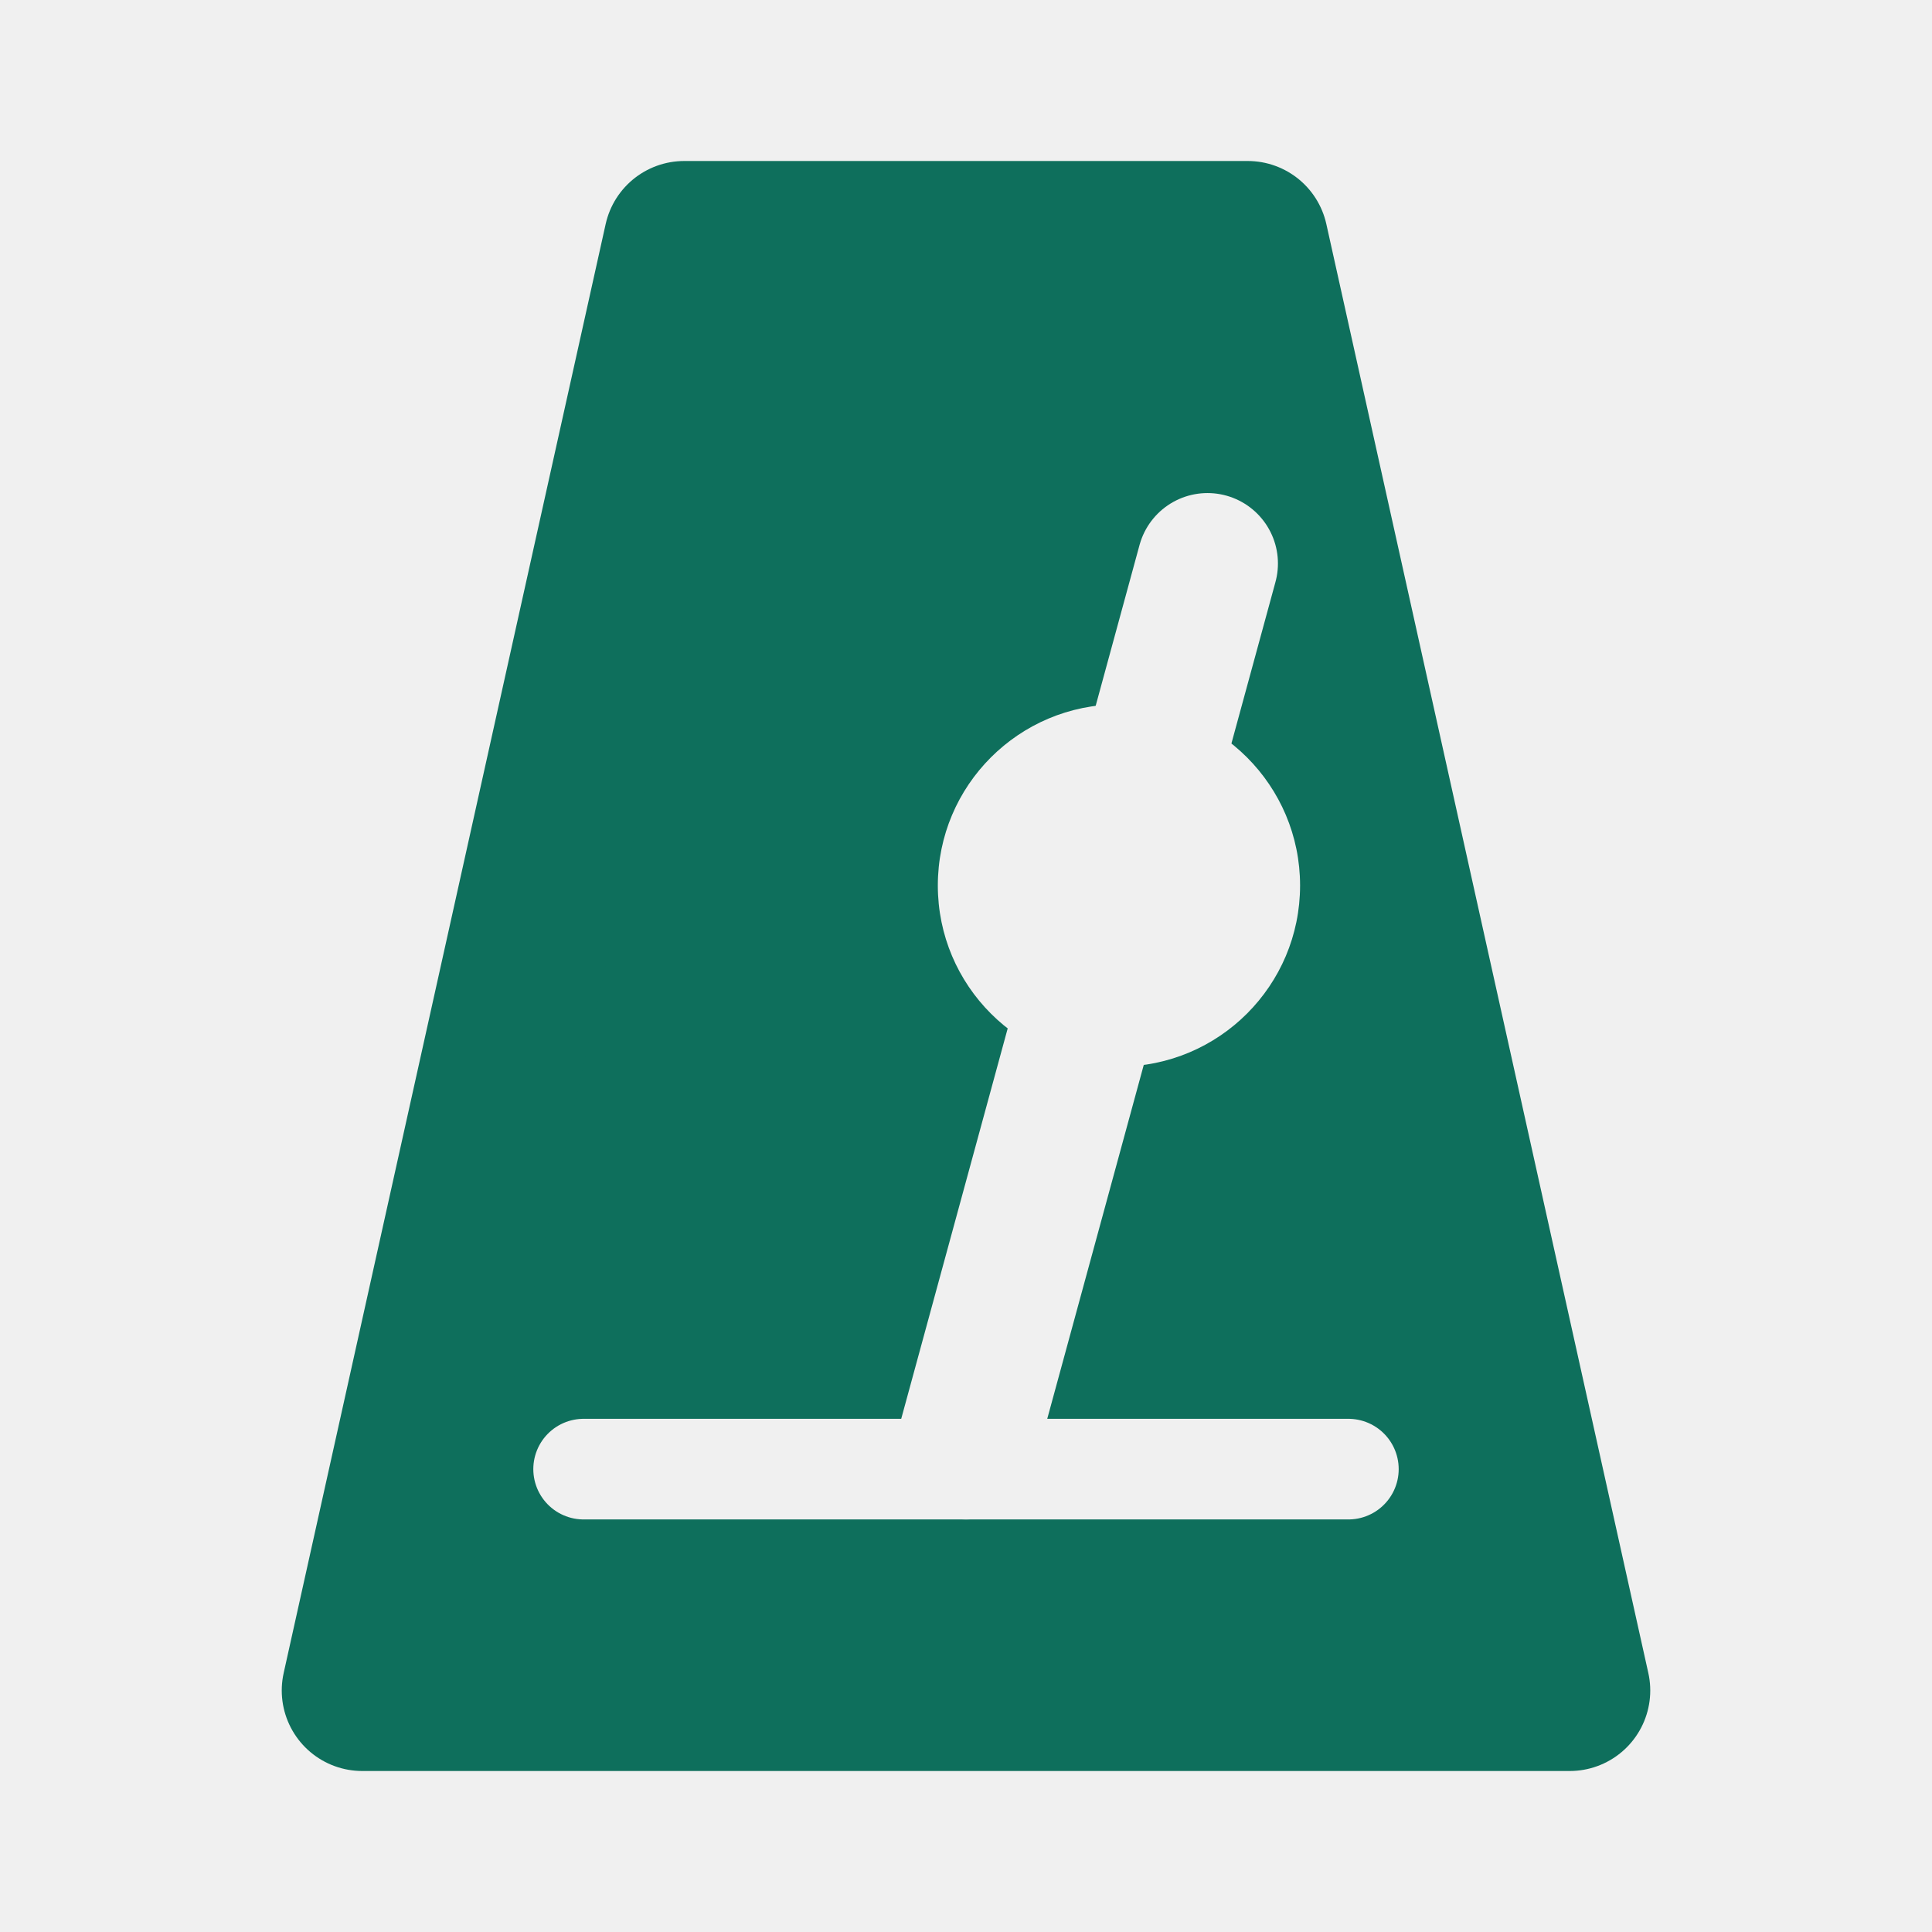
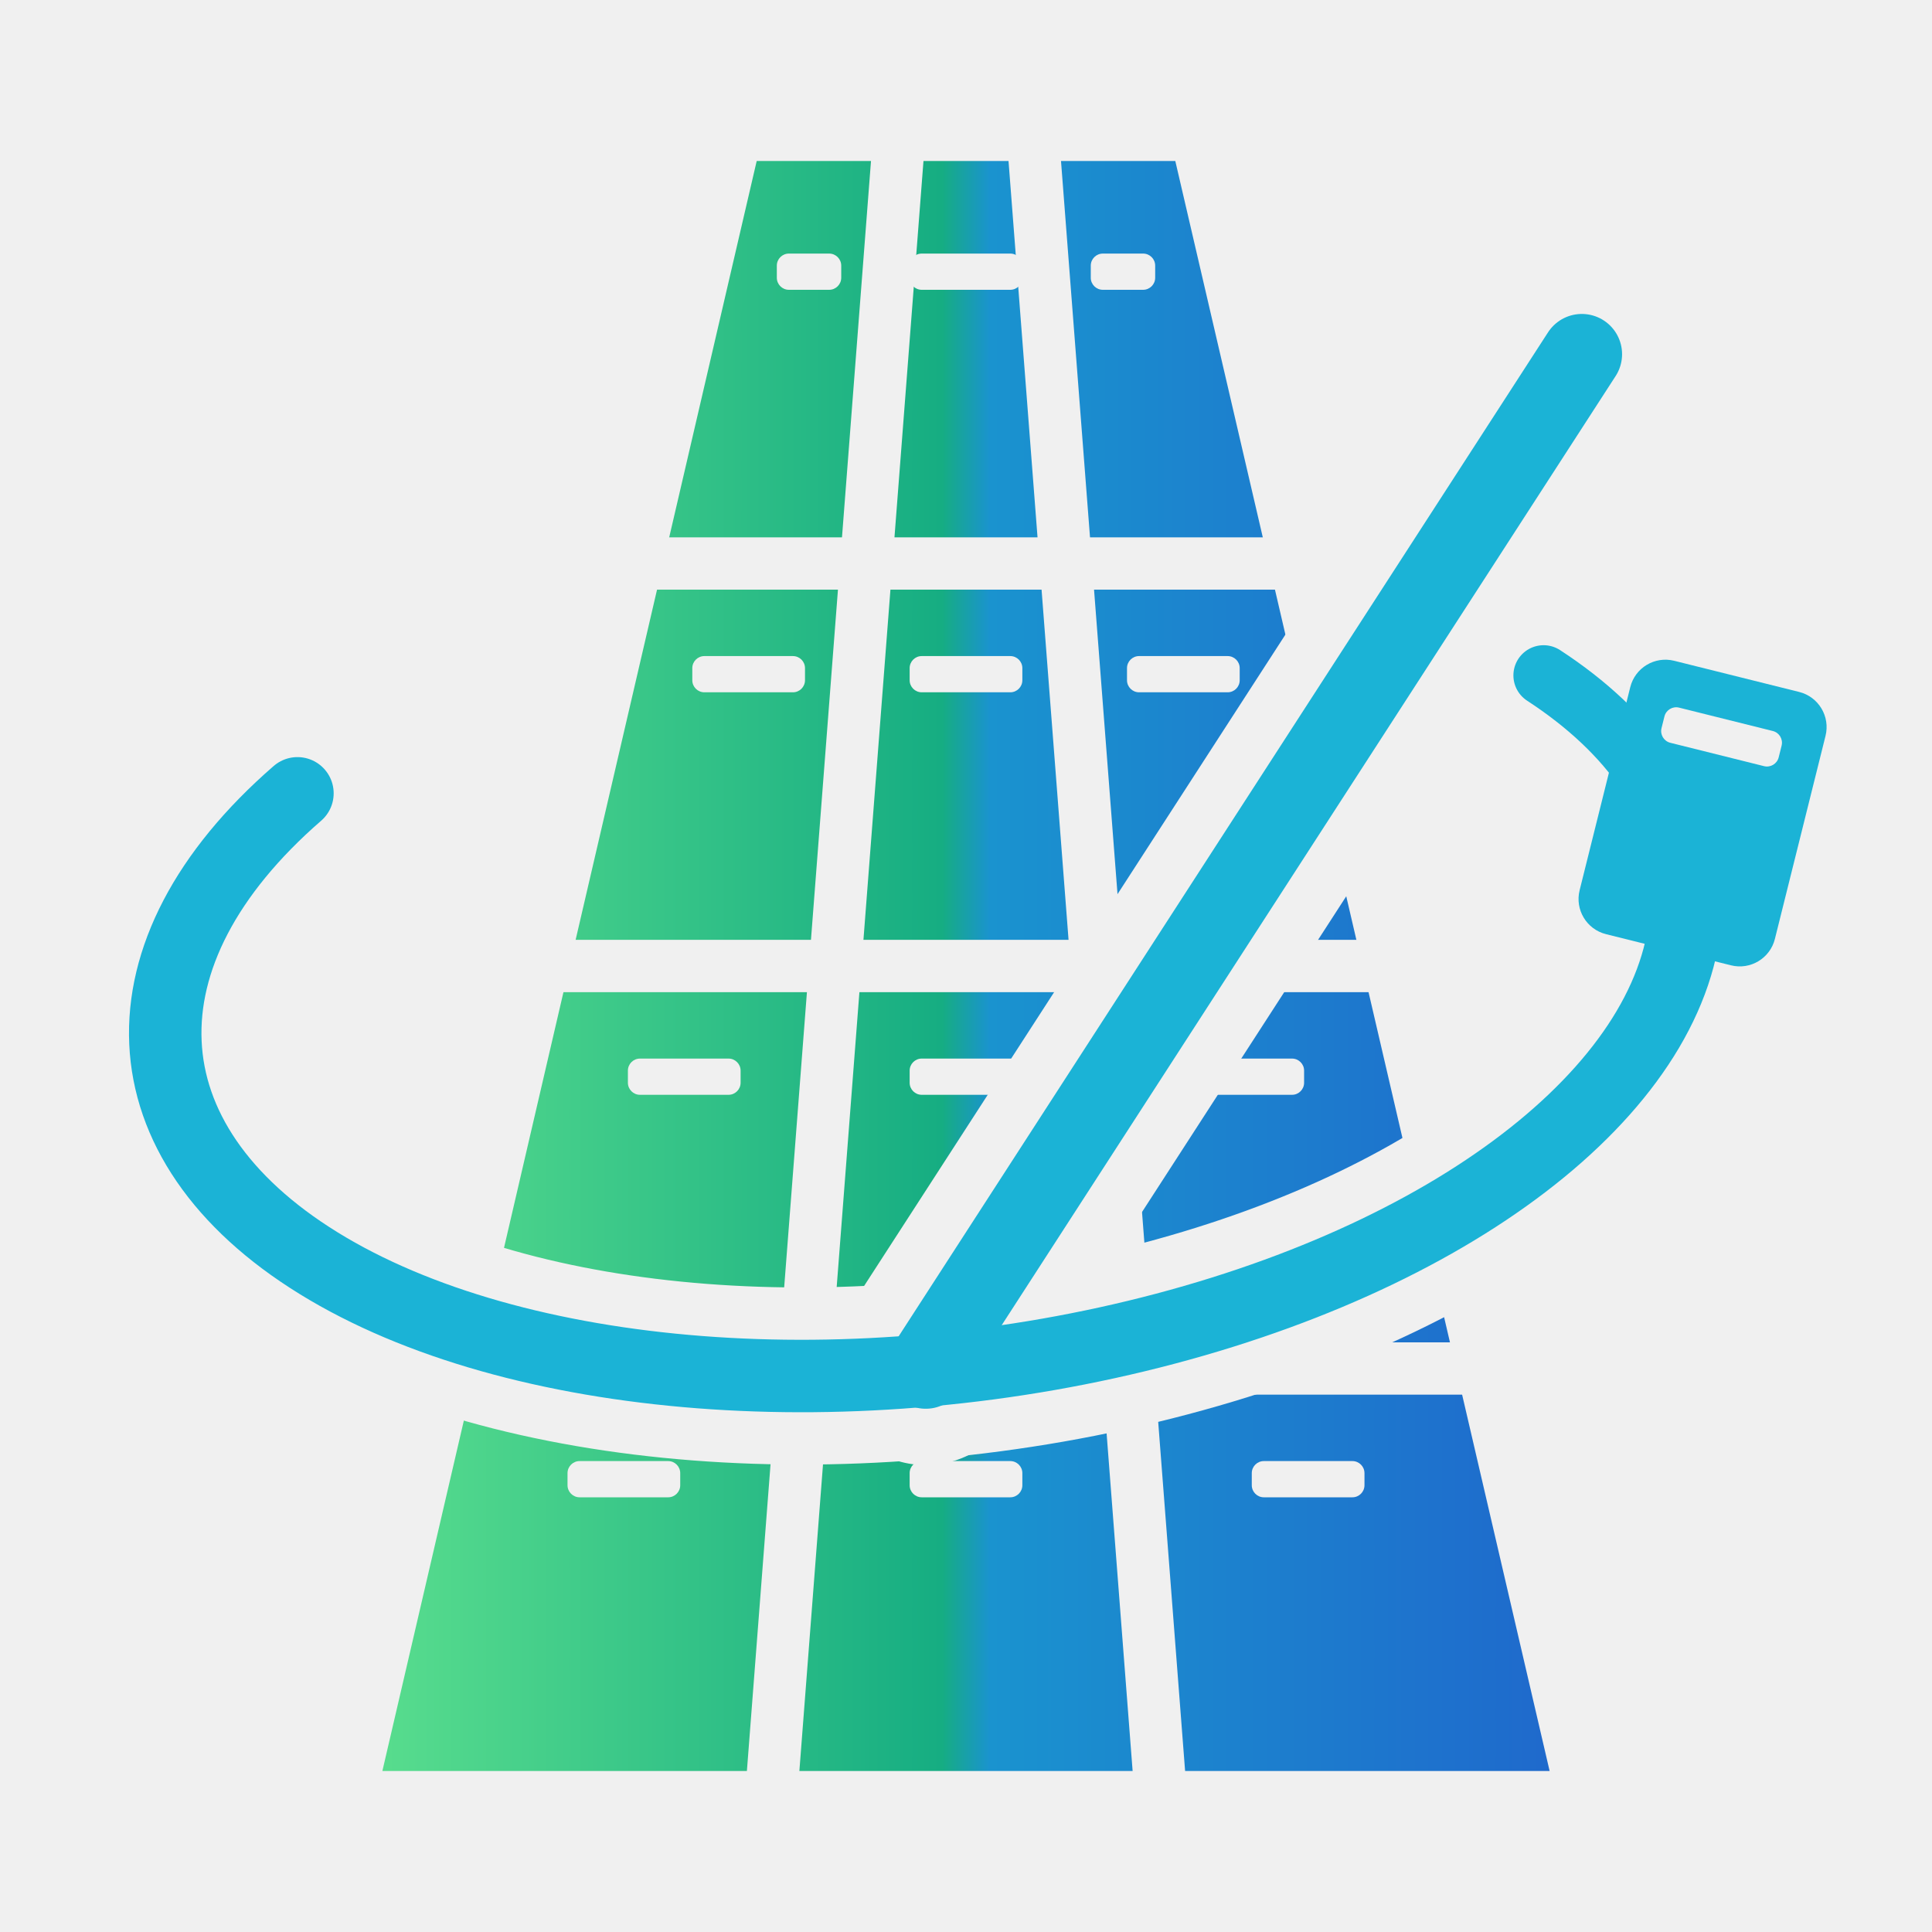
<svg xmlns="http://www.w3.org/2000/svg" viewBox="0 0 48 48" width="96" height="96">
-   <style>.b{fill:#0e6f5c;stroke:#0e6f5c}@media (prefers-color-scheme:dark){.b{fill:#6dcbb2;stroke:#6dcbb2}}</style>
-   <mask id="m">
-     <rect width="48" height="48" fill="#fff" />
-     <path d="M14.5 36.5 H33.5" stroke="#000" stroke-width="2.5" stroke-linecap="round" />
-     <path d="M24 36 L30 14" stroke="#000" stroke-width="3.5" stroke-linecap="round" />
-     <circle cx="27.8" cy="22" r="4.5" fill="#000" />
-   </mask>
-   <path class="b" mask="url(#m)" d="M17 6 H31 L39 42 H9 Z" stroke-width="4" stroke-linejoin="round" />
+   <defs>
+     <linearGradient id="tb" x1="9" y1="0" x2="39" y2="0" gradientUnits="userSpaceOnUse">
+       <stop offset="0" stop-color="#5ade8e" />
+       <stop offset=".48" stop-color="#16ad82" />
+       <stop offset=".52" stop-color="#1a93cf" />
+       <stop offset="1" stop-color="#1f68cc" />
+     </linearGradient>
+     <mask id="tm">
+       <rect width="48" height="48" fill="#fff" />
+       <path d="M0 14 H48 M0 24 H48 M0 34 H48 M22.6 0 L18.9 48 M25.4 0 L29.1 48" stroke="#000" stroke-width="1.3" />
+       <rect x="19.3" y="6.3" width="1.6" height="0.9" rx="0.3" fill="#000" />
+       <rect x="22.6" y="6.3" width="2.8" height="0.9" rx="0.3" fill="#000" />
+       <rect x="27.1" y="6.3" width="1.6" height="0.9" rx="0.3" fill="#000" />
+       <rect x="17.2" y="16.3" width="2.8" height="0.9" rx="0.3" fill="#000" />
+       <rect x="22.6" y="16.3" width="2.8" height="0.9" rx="0.3" fill="#000" />
+       <rect x="28" y="16.3" width="2.8" height="0.9" rx="0.3" fill="#000" />
+       <rect x="15.6" y="26.3" width="2.8" height="0.9" rx="0.3" fill="#000" />
+       <rect x="22.6" y="26.3" width="2.8" height="0.9" rx="0.3" fill="#000" />
+       <rect x="29.6" y="26.3" width="2.8" height="0.9" rx="0.3" fill="#000" />
+       <rect x="14.1" y="36.3" width="2.8" height="0.9" rx="0.3" fill="#000" />
+       <rect x="22.6" y="36.3" width="2.8" height="0.9" rx="0.3" fill="#000" />
+       <rect x="31.1" y="36.3" width="2.8" height="0.9" rx="0.3" fill="#000" />
+       <path d="M7.39 19.71 A19 10 -7 1 0 41.9 22.38" fill="none" stroke="#000" stroke-width="4.4" stroke-linecap="round" />
+       <path d="M23 34 L39.3 8.8" stroke="#000" stroke-width="4.8" stroke-linecap="round" />
+     </mask>
+     <mask id="tc">
+       <rect x="-4" y="-5" width="8" height="10" fill="#fff" />
+       <rect x="-1.5" y="-2.4" width="3" height="0.9" rx="0.3" fill="#000" />
+     </mask>
+   </defs>
+   <path mask="url(#tm)" d="M18.8 4 H29.2 L38.5 44 H9.5 Z" fill="url(#tb)" />
+   <path d="M38.35 16.78 A19 10 -7 0 1 40.9 19.19" fill="none" stroke="#1bb3d6" stroke-width="1.5" stroke-linecap="round" />
+   <path d="M7.39 19.71 A19 10 -7 1 0 41.9 22.38" fill="none" stroke="#1bb3d6" stroke-width="1.8" stroke-linecap="round" />
+   <path d="M23 34 L39.3 8.8" stroke="#1bb3d6" stroke-width="2" stroke-linecap="round" />
+   <rect transform="translate(42.3 20.2) rotate(14)" x="-2.5" y="-3.5" width="5" height="7" rx="0.9" fill="#1bb3d6" mask="url(#tc)" />
</svg>
